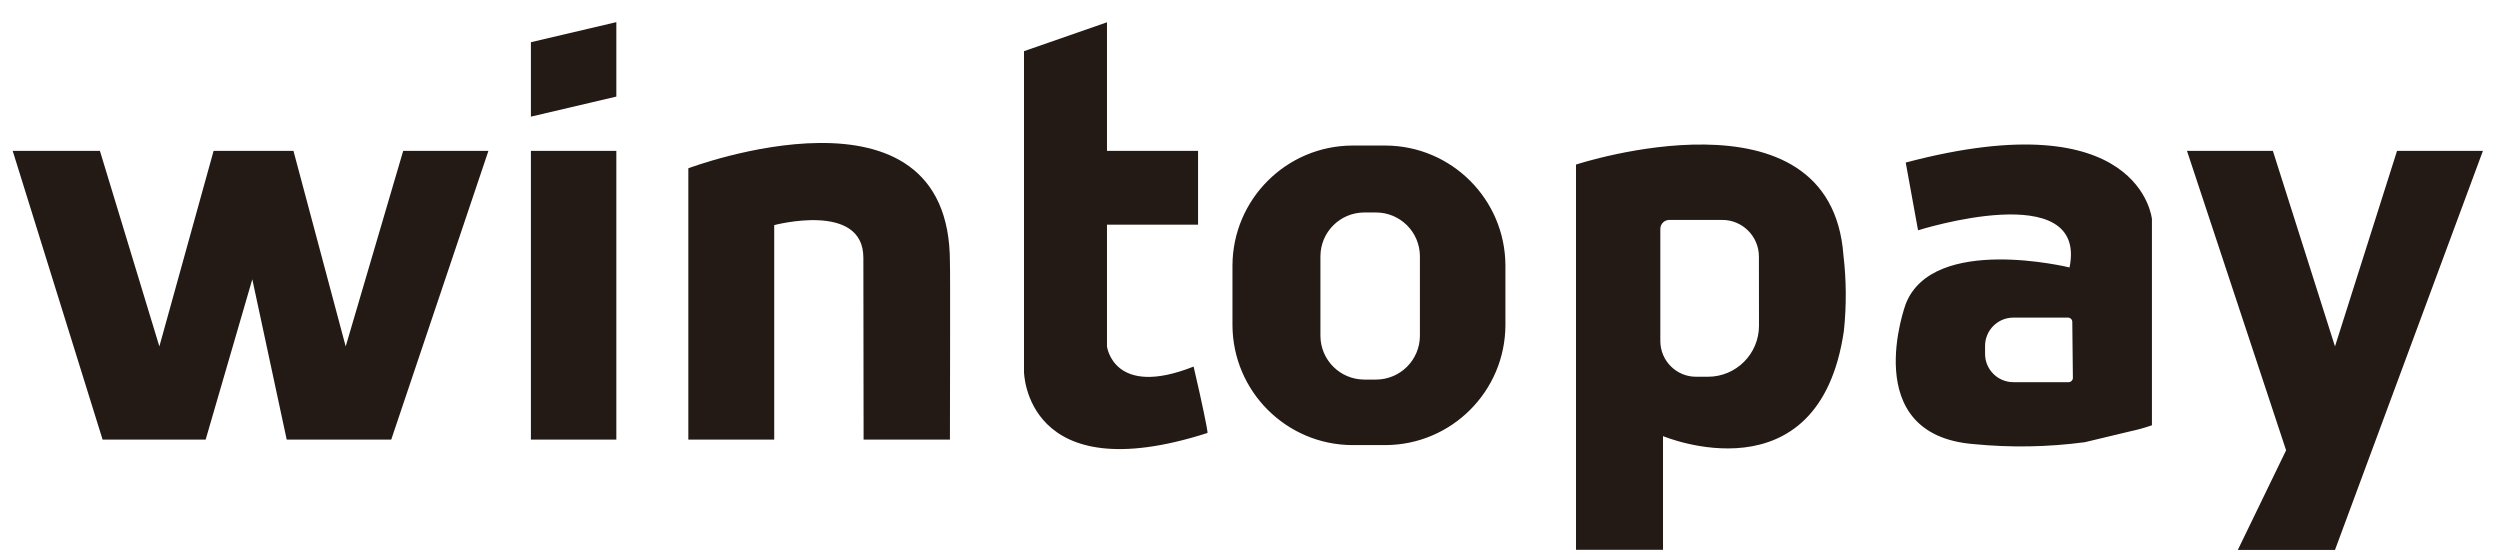
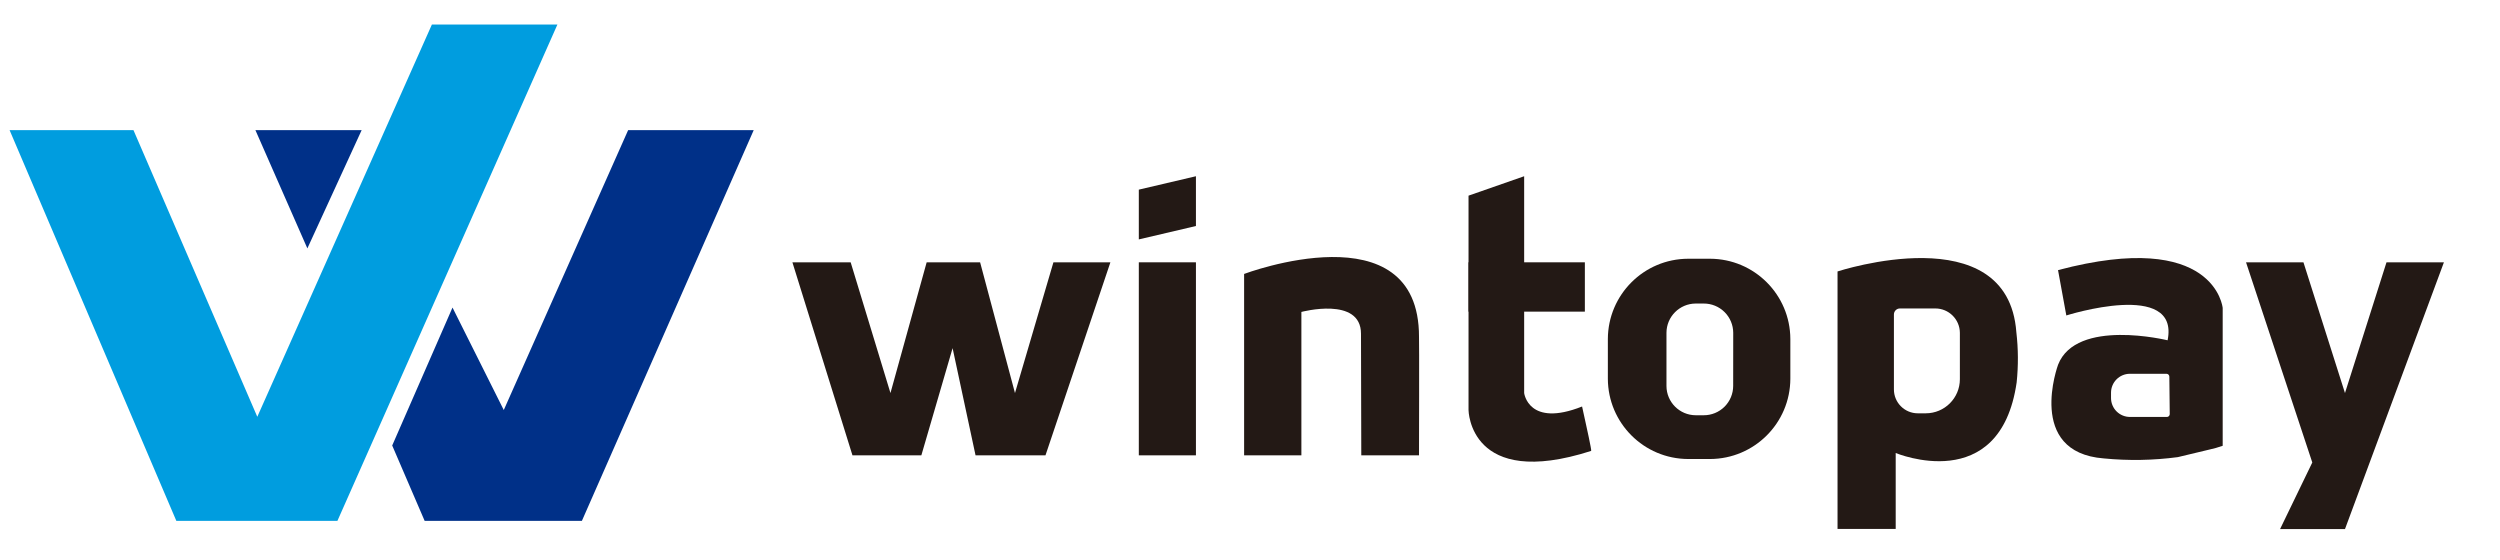
- <svg xmlns="http://www.w3.org/2000/svg" id="图层_1" data-name="图层 1" viewBox="0 0 336.5 74.84">
+ <svg xmlns="http://www.w3.org/2000/svg" id="i1" data-name="i1 1" viewBox="0 0 503.31 112.67">
  <defs>
-     <style>.cls-1{fill:#231915}</style>
+     <style>.cls-1{fill:#231915;}.cls-2{fill:#009ddf;}.cls-3{fill:#003088;}</style>
  </defs>
-   <path class="cls-1" d="M52.66 59.17H38.59l-4.63-21.58-6.28 21.58H13.81L1.71 20.31h11.74l8 26.32 7.3-26.32H39.5l7.03 26.32 7.74-26.32h11.47L52.66 59.17zM71.46 20.31h11.5v38.86h-11.5zM116.24 59.17h11.62s.06-23.77 0-23.83c.06-26-35.21-12.69-35.21-12.69v36.52h11.56V30.3s12-3.2 12 4.39zM137.84 20.31h23.42v9.93h-23.42z" />
-   <path class="cls-1" d="M161.45 52.81s1.21 5.42 1.07 5.47c-24.54 7.87-24.69-8.23-24.69-8.23V6.89L149 3v43.63s.86 7 11.66 2.71zM186.47 19.59h-4.42a16.21 16.21 0 00-16.16 16.16v8a16.21 16.21 0 0016.16 16.16h4.42a16.21 16.21 0 0016.16-16.16v-8a16.21 16.21 0 00-16.16-16.16zm4.65 25.61a5.91 5.91 0 01-5.89 5.89h-1.61a5.91 5.91 0 01-5.89-5.89V34.49a5.91 5.91 0 015.89-5.89h1.61a5.91 5.91 0 015.89 5.89zM248.13 34.38c-1.73-23.49-36-12.23-36-12.23V74h11.71V58.7s21 8.81 24.35-14.18a46.07 46.07 0 00-.06-10.14zm-11.37 9.46a6.87 6.87 0 01-6.87 6.87h-1.6a4.81 4.81 0 01-4.81-4.81V30.81a1.21 1.21 0 011.21-1.21h7.12a4.94 4.94 0 014.94 4.94zM314.29 74.02h-13.08l6.5-13.41-13.34-40.3h11.56l8.36 26.32 8.35-26.32h11.56l-19.91 53.71zM256.51 21.88l1.66 9.12s22.88-7.26 20.39 5c0 0-18.38-4.51-22.05 4.92 0 0-6.52 17.63 9.19 18.86a65 65 0 0014.92-.26l6.22-1.49a22.28 22.28 0 002.81-.79V29.49s-1.48-15.99-33.14-7.61zm22 29.56H271a3.81 3.81 0 01-3.81-3.81v-1.07a3.81 3.81 0 013.81-3.81h7.37a.58.58 0 01.56.57l.08 7.54a.58.58 0 01-.52.58zM82.96 13l-11.5 2.7V5.68l11.5-2.7V13z" />
+   <polygon class="cls-1" points="210.48 91.67 196.4 91.67 191.78 70.09 185.49 91.67 171.62 91.67 159.53 52.81 171.26 52.81 179.27 79.13 186.56 52.81 197.32 52.81 204.34 79.13 212.08 52.81 223.55 52.81 210.48 91.67" />
+   <rect class="cls-1" x="229.27" y="52.81" width="11.5" height="38.86" />
+   <path class="cls-1" d="M274.06,91.67h11.62s.06-23.77,0-23.83c.06-26-35.21-12.69-35.21-12.69V91.67H262l0-28.87s12-3.2,12,4.39Z" />
+   <rect class="cls-1" x="295.65" y="52.81" width="23.42" height="9.93" />
+   <path class="cls-1" d="M319.27,85.31s1.21,5.42,1.07,5.47c-24.54,7.87-24.69-8.23-24.69-8.23V39.39l11.2-3.91V79.13s.86,7,11.66,2.71Z" />
+   <path class="cls-1" d="M344.28,52.09h-4.42A16.21,16.21,0,0,0,323.7,68.25v8a16.21,16.21,0,0,0,16.16,16.16h4.42a16.21,16.21,0,0,0,16.16-16.16v-8A16.21,16.21,0,0,0,344.28,52.09Zm4.65,25.61A5.91,5.91,0,0,1,343,83.6h-1.61a5.91,5.91,0,0,1-5.89-5.89V67a5.91,5.91,0,0,1,5.89-5.89H343A5.91,5.91,0,0,1,348.94,67Z" />
+   <path class="cls-1" d="M405.94,66.88c-1.73-23.49-36-12.23-36-12.23v51.84h11.71V91.2S402.67,100,406,77A46.07,46.07,0,0,0,405.94,66.88Zm-11.37,9.46a6.87,6.87,0,0,1-6.87,6.87h-1.6a4.81,4.81,0,0,1-4.81-4.81V63.31a1.21,1.21,0,0,1,1.21-1.21h7.12A4.94,4.94,0,0,1,394.57,67Z" />
+   <polygon class="cls-1" points="472.1 106.52 459.03 106.52 465.52 93.11 452.18 52.81 463.74 52.81 472.1 79.13 480.46 52.81 492.02 52.81 472.1 106.52" />
+   <path class="cls-1" d="M414.33,54.38,416,63.51s22.88-7.26,20.39,5c0,0-18.38-4.51-22.05,4.92,0,0-6.52,17.63,9.19,18.86a65,65,0,0,0,14.92-.26l6.22-1.49a22.28,22.28,0,0,0,2.81-.79V62S446,46,414.33,54.38Zm22,29.56h-7.47A3.81,3.81,0,0,1,425,80.13V79.06a3.81,3.81,0,0,1,3.81-3.81h7.37a.58.58,0,0,1,.56.57l.08,7.54A.58.58,0,0,1,436.31,83.94Z" />
+   <polygon class="cls-1" points="240.77 45.5 229.27 48.2 229.27 38.18 240.77 35.48 240.77 45.5" />
+   <polygon class="cls-2" points="67.93 104.86 35.5 104.86 1.93 26.2 26.87 26.2 51.8 83.91 86.95 4.94 112.22 4.94 67.93 104.86" />
+   <polygon class="cls-3" points="117.15 104.86 85.49 104.86 78.96 89.69 91.1 61.92 101.42 82.55 126.46 26.2 151.74 26.2 117.15 104.86" />
+   <polygon class="cls-3" points="61.88 50.01 72.81 26.2 51.42 26.2 61.88 50.01" />
</svg>
